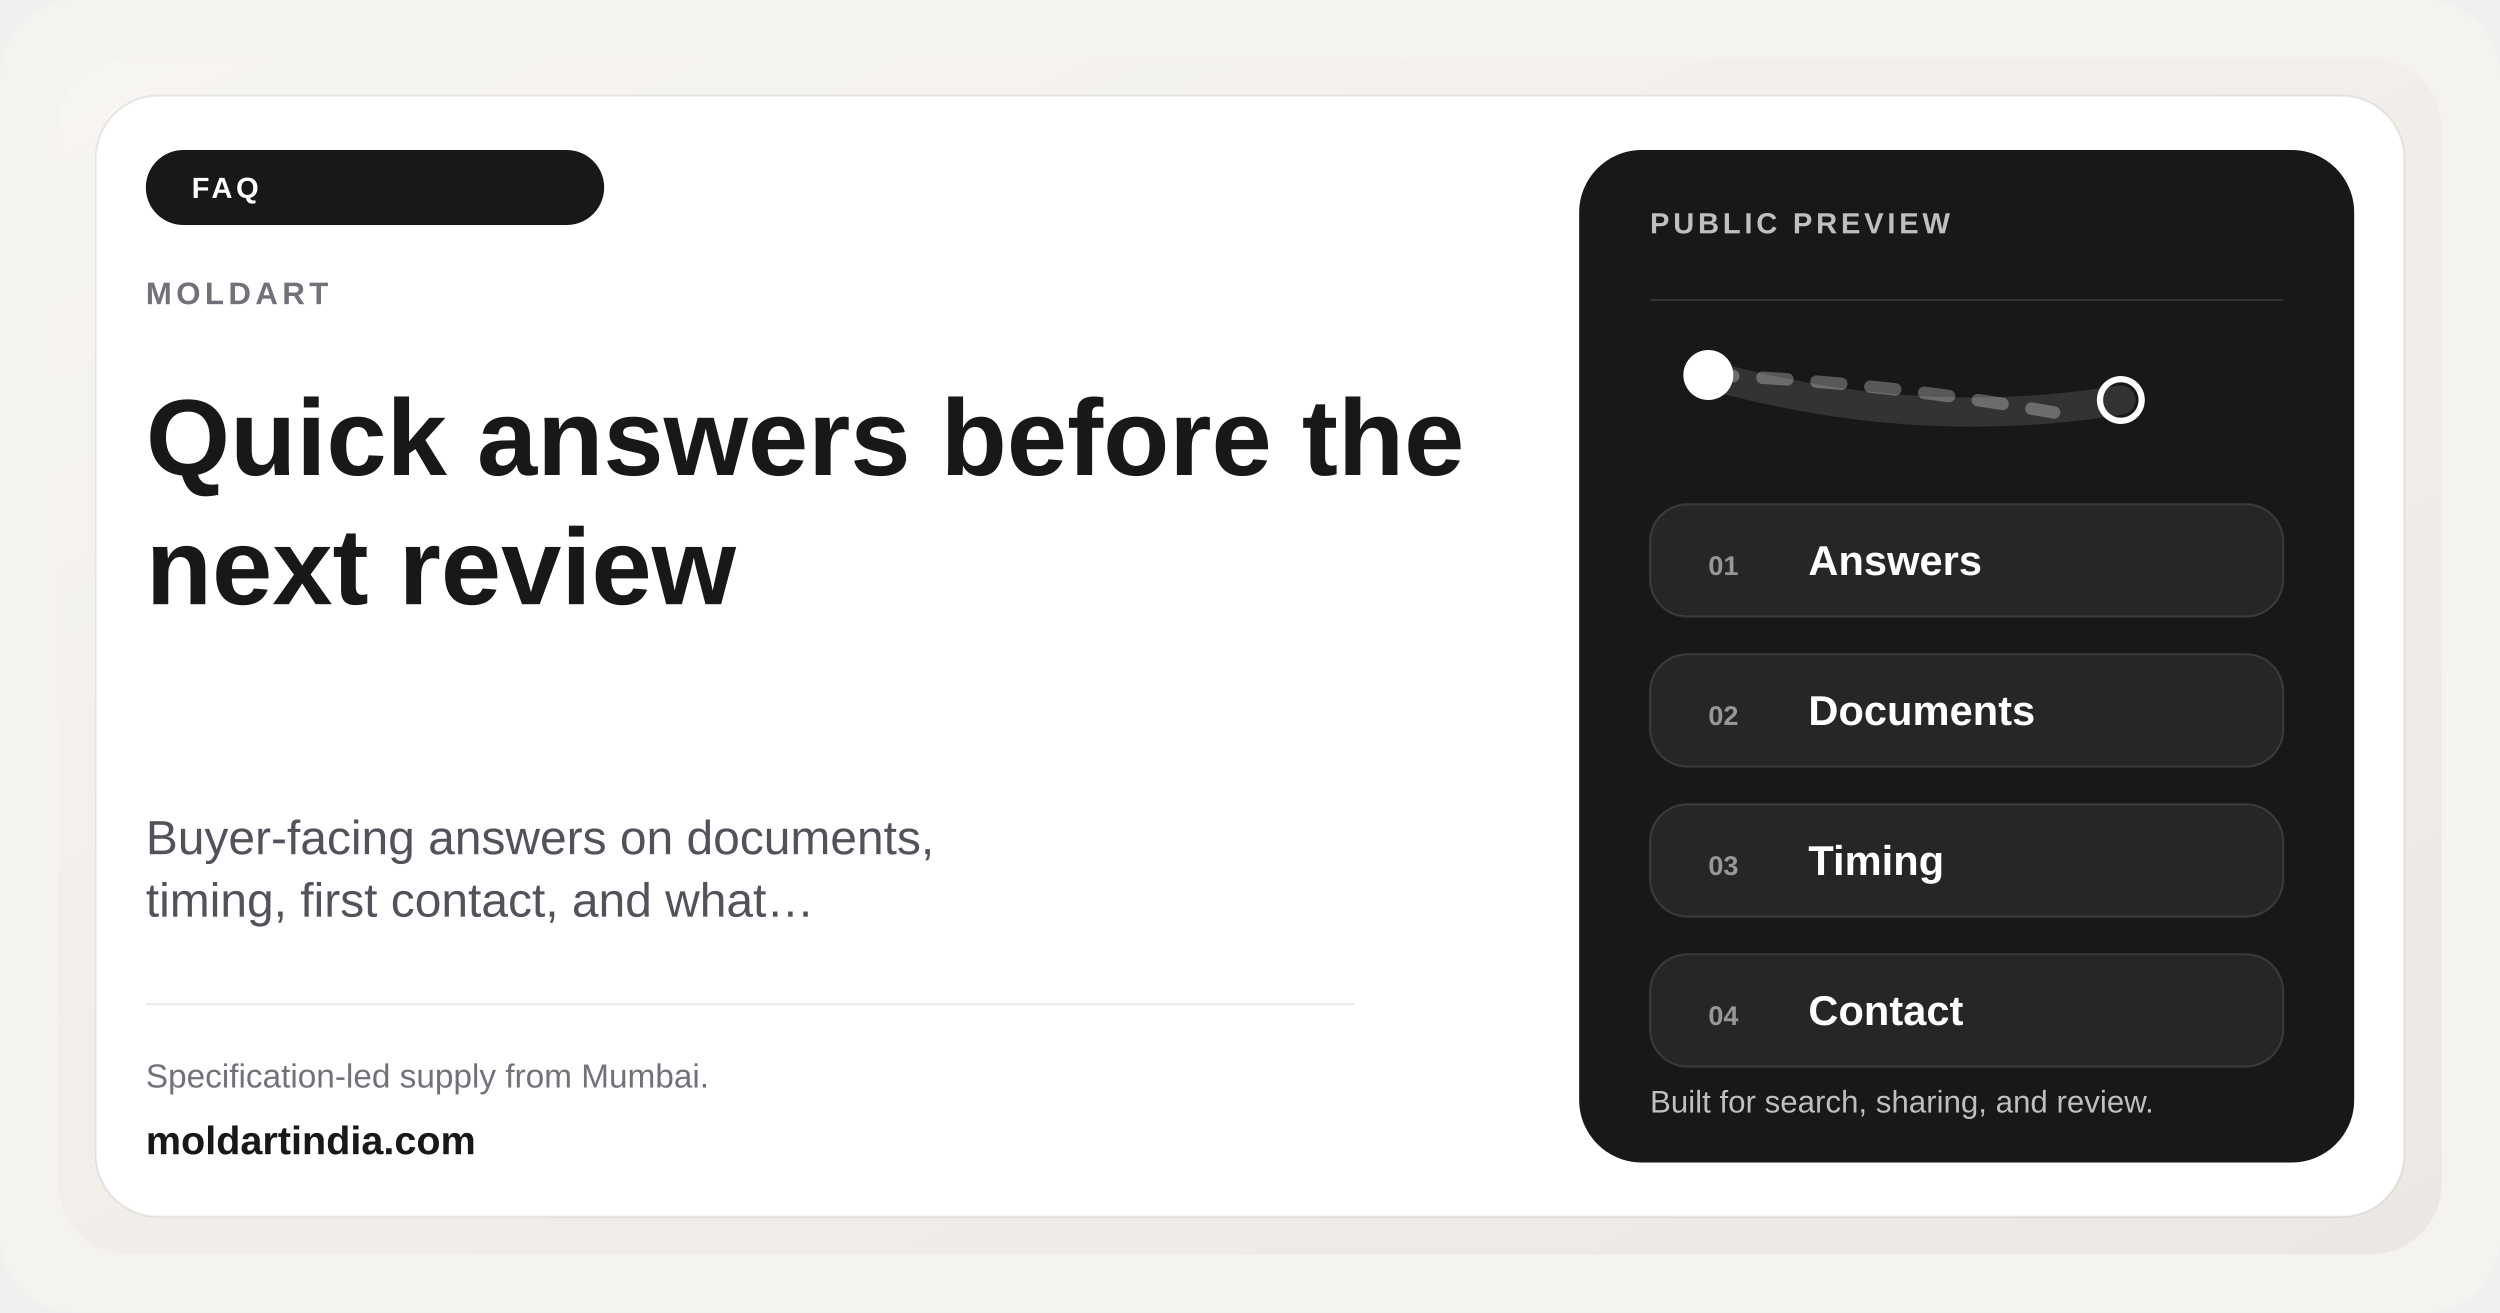
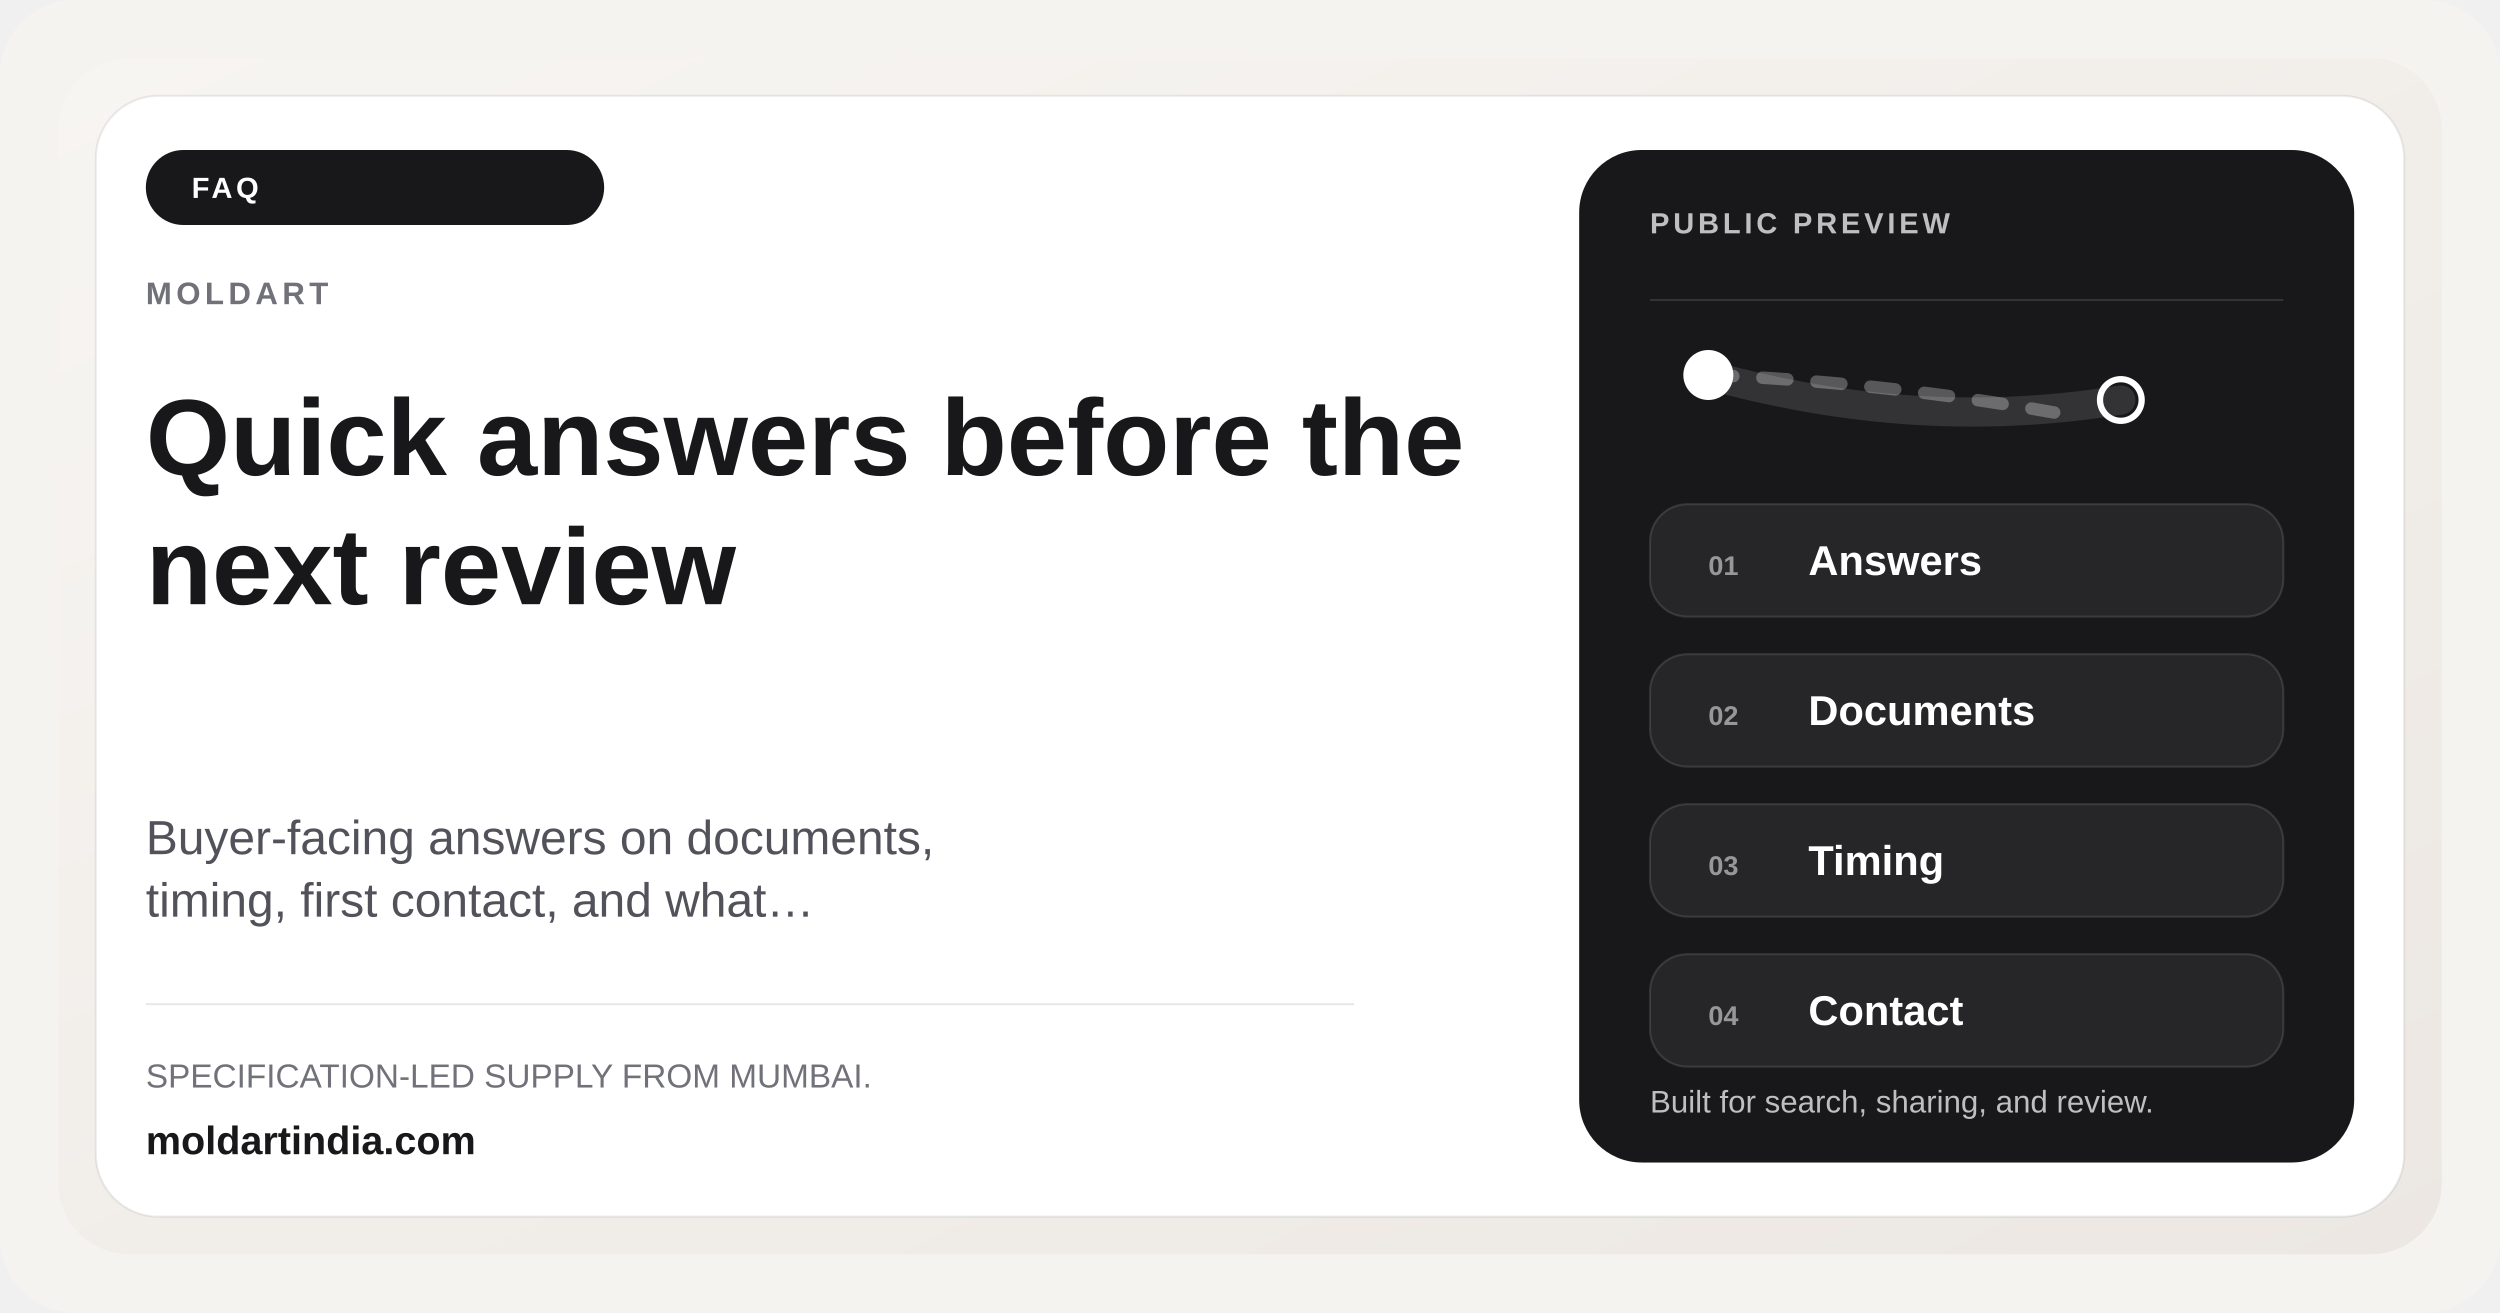
<svg xmlns="http://www.w3.org/2000/svg" width="1200" height="630" viewBox="0 0 1200 630" role="img" aria-label="Quick answers before the next review">
  <defs>
    <linearGradient id="posterGlow" x1="0" y1="0" x2="1" y2="1">
      <stop offset="0%" stop-color="#f7f5f2" />
      <stop offset="100%" stop-color="#ece7e2" />
    </linearGradient>
  </defs>
  <rect width="1200" height="630" rx="36" fill="#f5f3ef" />
  <rect x="28" y="28" width="1144" height="574" rx="34" fill="url(#posterGlow)" />
  <rect x="46" y="46" width="1108" height="538" rx="30" fill="#ffffff" stroke="rgba(24,24,27,0.08)" />
  <rect x="70" y="72" width="220" height="36" rx="18" fill="#18181b" />
  <text x="92" y="95" font-family="Arial, sans-serif" font-size="14" font-weight="700" fill="#ffffff" letter-spacing="1.7">FAQ</text>
  <text x="70" y="146" font-family="Arial, sans-serif" font-size="15" font-weight="700" fill="#71717a" letter-spacing="2.1">MOLDART</text>
  <text x="70" y="228" font-family="Arial, sans-serif" font-size="52" font-weight="700" fill="#18181b">Quick answers before the</text>
  <text x="70" y="290" font-family="Arial, sans-serif" font-size="52" font-weight="700" fill="#18181b">next review</text>
  <text x="70" y="410" font-family="Arial, sans-serif" font-size="23" fill="#52525b">Buyer-facing answers on documents,</text>
  <text x="70" y="440" font-family="Arial, sans-serif" font-size="23" fill="#52525b">timing, first contact, and what…</text>
  <path d="M70 482H650" stroke="rgba(24,24,27,0.10)" stroke-width="1" />
-   <text x="70" y="522" font-family="Arial, sans-serif" font-size="16" fill="#71717a">Specification-led supply from Mumbai.</text>
+   <text x="70" y="522" font-family="Arial, sans-serif" font-size="16" fill="#71717a">SPECIFICATION-LED SUPPLY FROM MUMBAI.</text>
  <text x="70" y="554" font-family="Arial, sans-serif" font-size="19" font-weight="700" fill="#18181b">moldartindia.com</text>
  <rect x="758" y="72" width="372" height="486" rx="30" fill="#18181b" />
  <text x="792" y="112" font-family="Arial, sans-serif" font-size="14" font-weight="700" fill="rgba(255,255,255,0.72)" letter-spacing="1.8">PUBLIC PREVIEW</text>
  <path d="M792 144H1096" stroke="rgba(255,255,255,0.12)" stroke-width="1" />
  <path d="M820 180C878 196 944 204 1018 192" fill="none" stroke="rgba(255,255,255,0.12)" stroke-width="14" stroke-linecap="round" />
  <path d="M820 180C872 182 930 188 986 198" fill="none" stroke="rgba(255,255,255,0.28)" stroke-width="6" stroke-dasharray="12 14" stroke-linecap="round" />
  <circle cx="820" cy="180" r="12" fill="#ffffff" />
  <circle cx="1018" cy="192" r="10" fill="none" stroke="#ffffff" stroke-width="3" />
  <rect x="792" y="242" width="304" height="54" rx="18" fill="rgba(255,255,255,0.06)" stroke="rgba(255,255,255,0.12)" />
  <text x="820" y="276" font-family="Arial, sans-serif" font-size="13" font-weight="700" fill="rgba(255,255,255,0.52)">01</text>
  <text x="868" y="276" font-family="Arial, sans-serif" font-size="20" font-weight="700" fill="#ffffff">Answers</text>
  <rect x="792" y="314" width="304" height="54" rx="18" fill="rgba(255,255,255,0.06)" stroke="rgba(255,255,255,0.12)" />
  <text x="820" y="348" font-family="Arial, sans-serif" font-size="13" font-weight="700" fill="rgba(255,255,255,0.52)">02</text>
  <text x="868" y="348" font-family="Arial, sans-serif" font-size="20" font-weight="700" fill="#ffffff">Documents</text>
  <rect x="792" y="386" width="304" height="54" rx="18" fill="rgba(255,255,255,0.06)" stroke="rgba(255,255,255,0.12)" />
  <text x="820" y="420" font-family="Arial, sans-serif" font-size="13" font-weight="700" fill="rgba(255,255,255,0.52)">03</text>
  <text x="868" y="420" font-family="Arial, sans-serif" font-size="20" font-weight="700" fill="#ffffff">Timing</text>
  <rect x="792" y="458" width="304" height="54" rx="18" fill="rgba(255,255,255,0.06)" stroke="rgba(255,255,255,0.12)" />
  <text x="820" y="492" font-family="Arial, sans-serif" font-size="13" font-weight="700" fill="rgba(255,255,255,0.52)">04</text>
  <text x="868" y="492" font-family="Arial, sans-serif" font-size="20" font-weight="700" fill="#ffffff">Contact</text>
  <text x="792" y="534" font-family="Arial, sans-serif" font-size="15" fill="rgba(255,255,255,0.72)">Built for search, sharing, and review.</text>
</svg>
